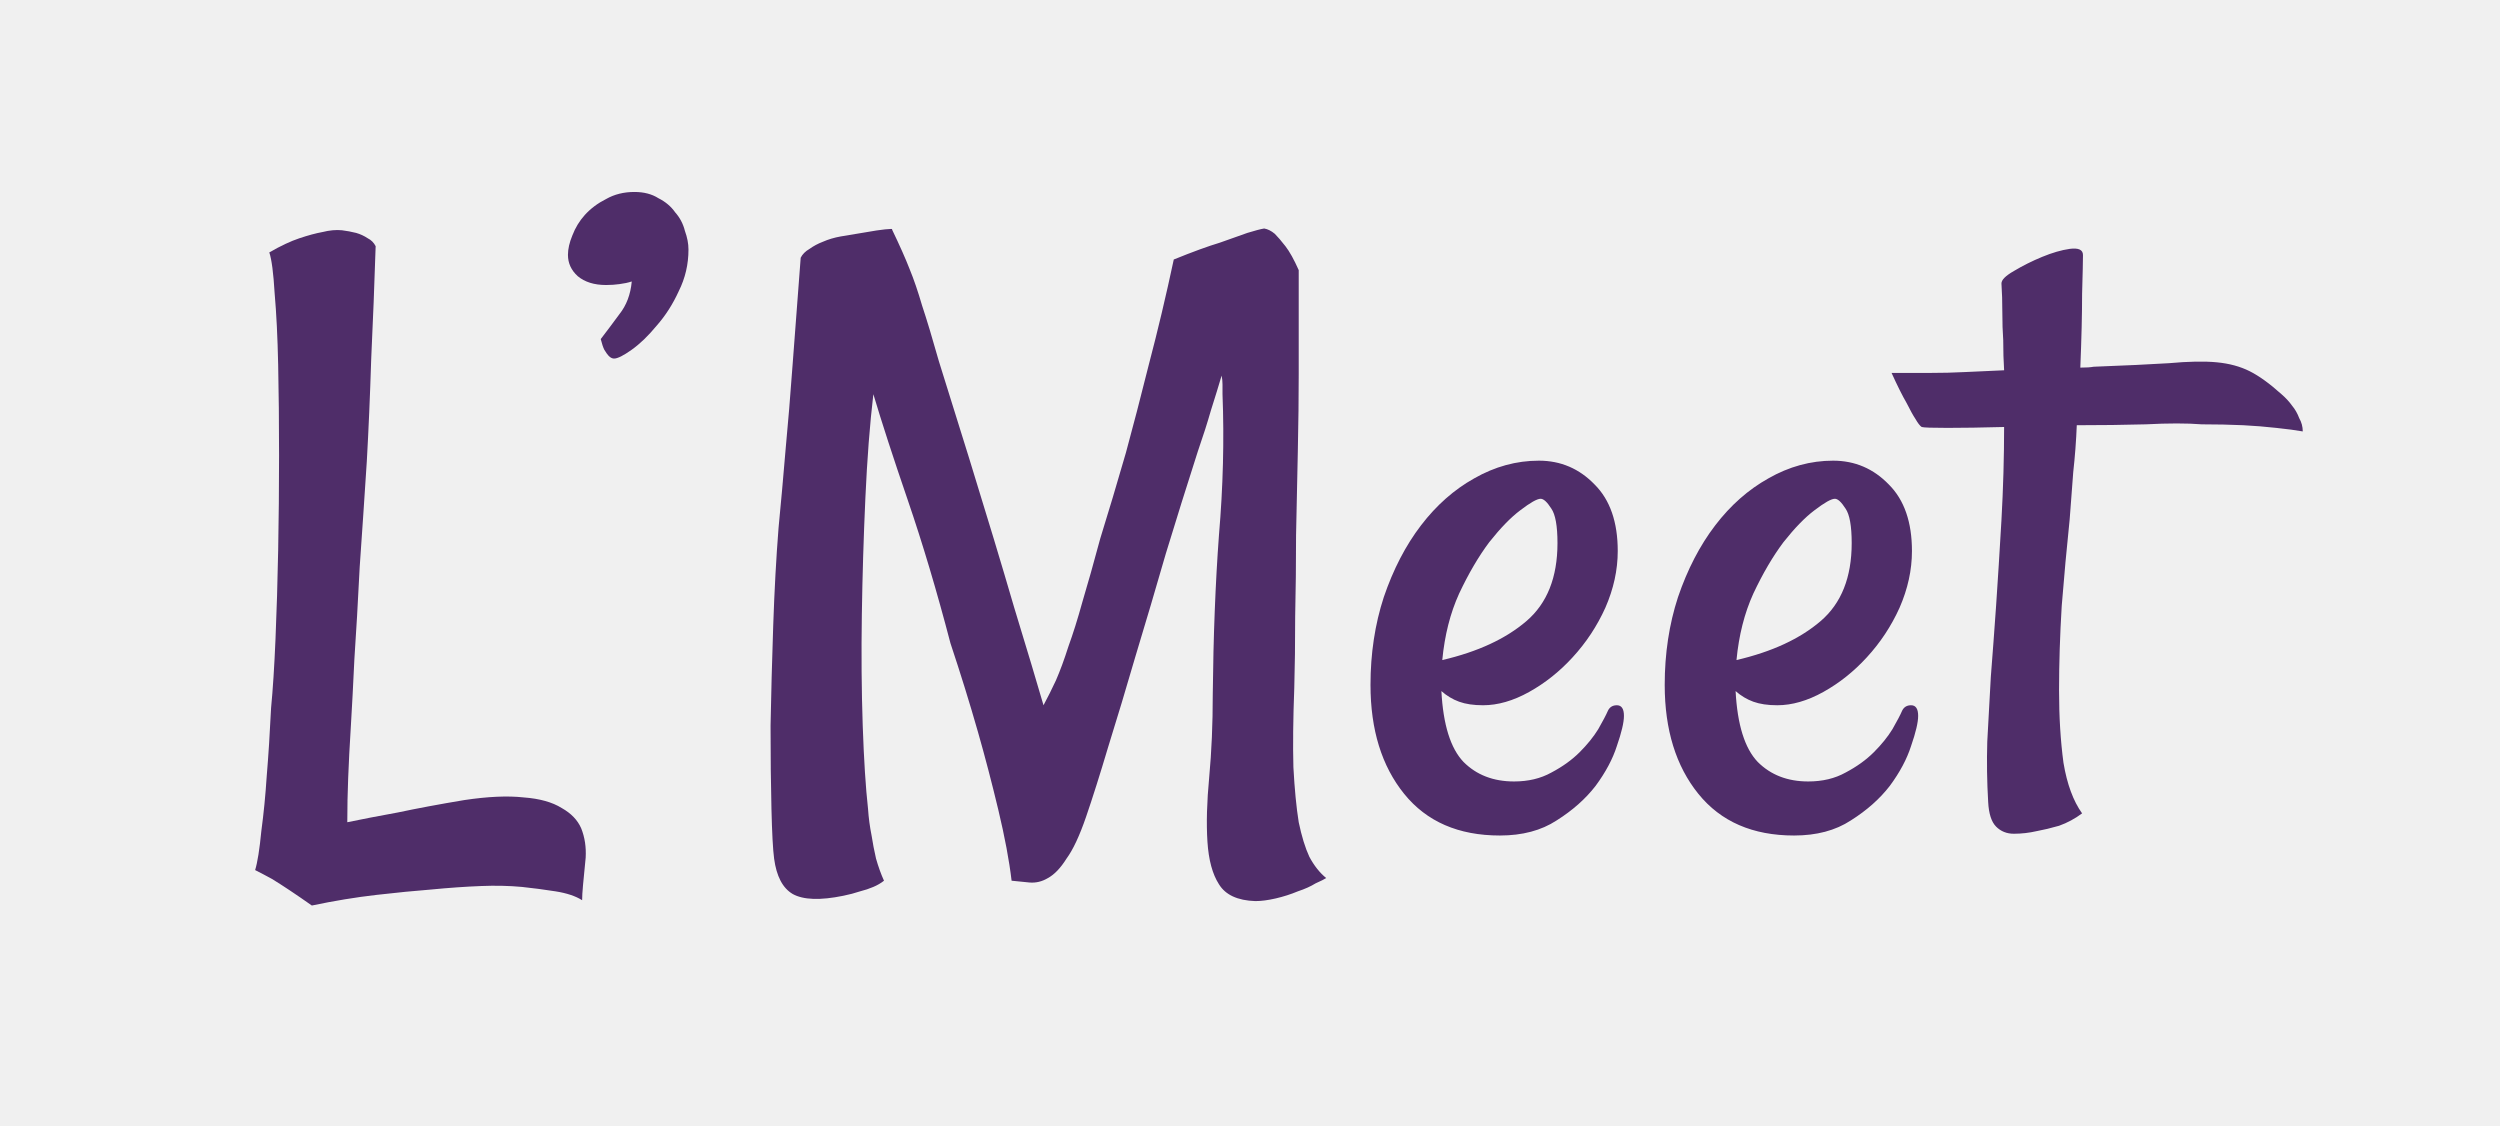
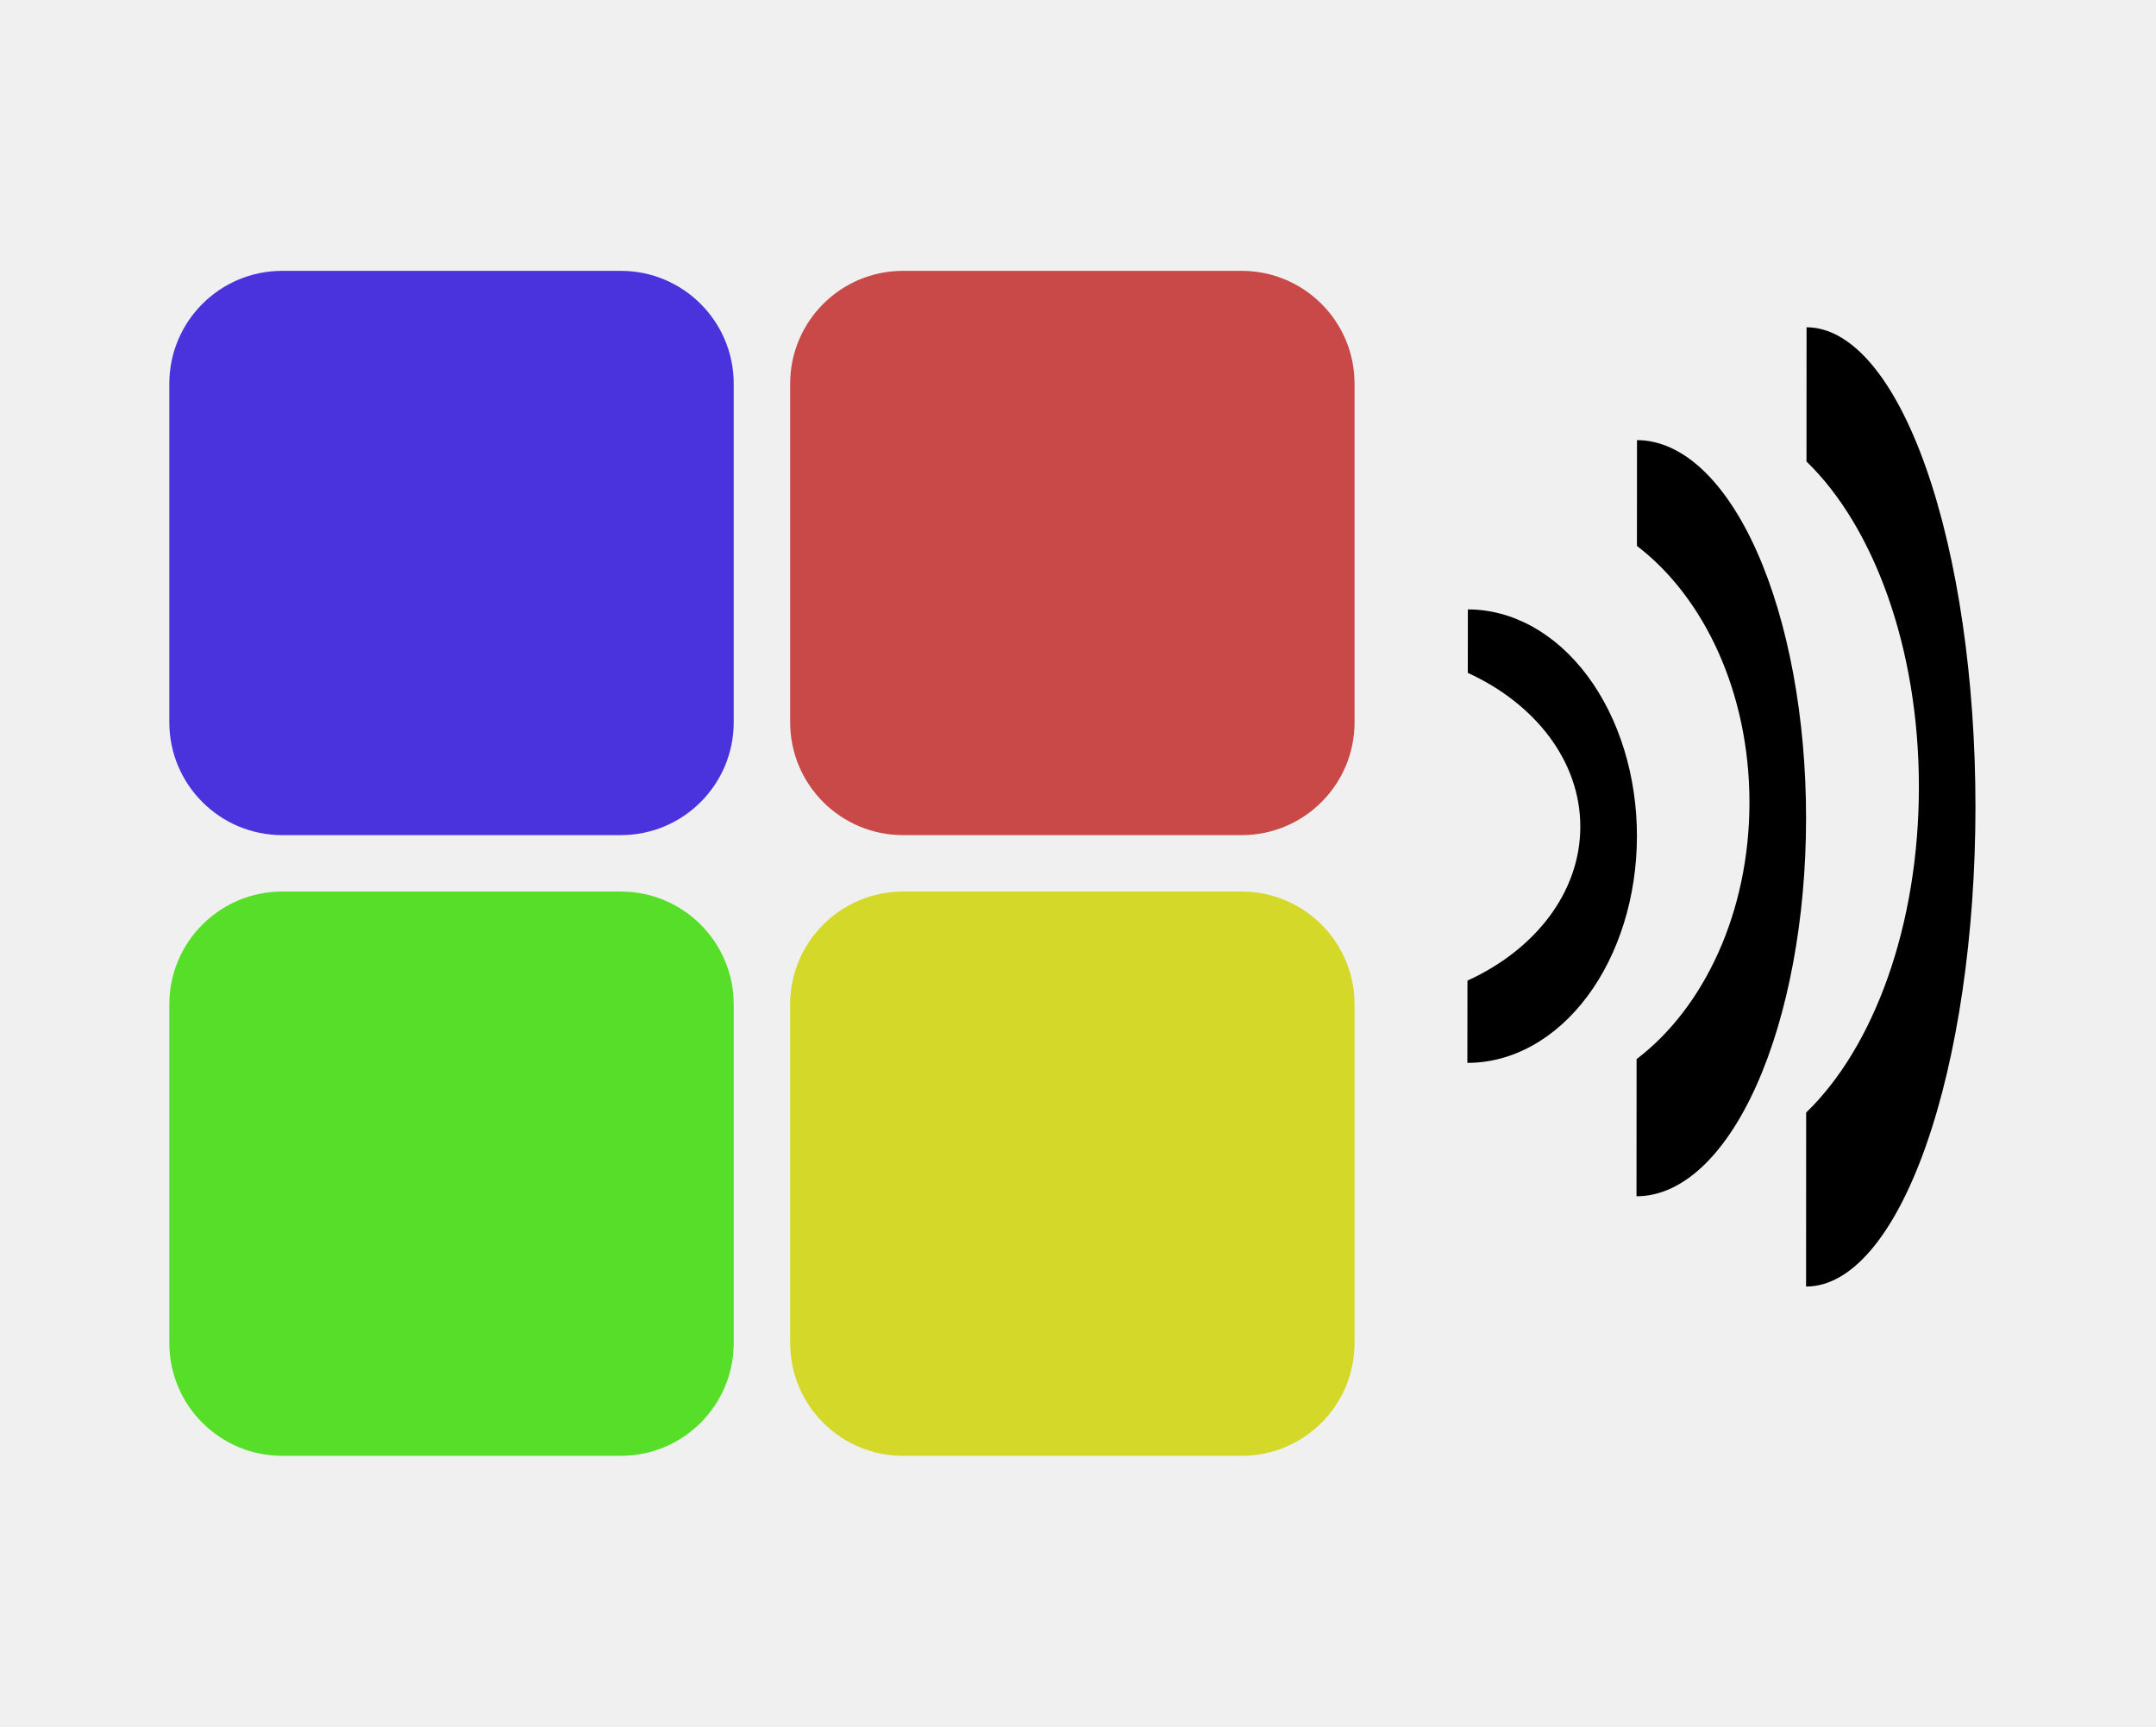
- <svg xmlns="http://www.w3.org/2000/svg" width="551" height="248" viewBox="0 0 551 248" fill="none">
-   <g clip-path="url(#clip0_1_2)">
-     <path d="M56.231 191.766C56.752 190.073 57.208 187.208 57.598 183.172C58.119 179.266 58.51 175.294 58.77 171.258C59.161 166.57 59.486 161.492 59.747 156.023C60.137 151.987 60.463 146.909 60.723 140.789C60.984 134.669 61.179 128.159 61.309 121.258C61.44 114.357 61.505 107.391 61.505 100.359C61.505 93.198 61.44 86.557 61.309 80.438C61.179 74.318 60.919 69.044 60.528 64.617C60.268 60.19 59.877 57.195 59.356 55.633C61.83 54.2 64.044 53.159 65.997 52.508C67.95 51.857 69.643 51.401 71.075 51.141C72.637 50.75 74.07 50.62 75.372 50.75C76.413 50.88 77.455 51.075 78.497 51.336C79.408 51.596 80.255 51.987 81.036 52.508C81.817 52.898 82.403 53.484 82.794 54.266C82.533 62.469 82.208 70.737 81.817 79.07C81.557 87.273 81.231 94.826 80.841 101.727C80.32 109.799 79.799 117.547 79.278 124.969C78.887 132.781 78.497 139.552 78.106 145.281C77.846 150.88 77.585 155.828 77.325 160.125C77.064 164.292 76.869 168.068 76.739 171.453C76.609 174.708 76.544 177.964 76.544 181.219C79.669 180.568 83.38 179.852 87.677 179.07C91.973 178.159 96.856 177.247 102.325 176.336C107.533 175.555 111.895 175.359 115.411 175.75C118.926 176.01 121.726 176.792 123.809 178.094C125.893 179.266 127.325 180.763 128.106 182.586C128.887 184.539 129.213 186.687 129.083 189.031C128.822 191.635 128.627 193.654 128.497 195.086C128.367 196.518 128.301 197.625 128.301 198.406C126.869 197.495 124.916 196.844 122.442 196.453C119.968 196.062 117.494 195.737 115.02 195.477C112.156 195.216 109.161 195.151 106.036 195.281C102.65 195.411 98.939 195.672 94.903 196.062C91.518 196.323 87.546 196.714 82.989 197.234C78.432 197.755 73.679 198.536 68.731 199.578C65.216 197.104 62.286 195.151 59.942 193.719C58.51 192.937 57.273 192.286 56.231 191.766Z" fill="#4F2D69" />
-     <path d="M276.667 198.602C272.761 198.471 270.092 197.234 268.659 194.891C267.227 192.677 266.381 189.552 266.12 185.516C265.86 181.479 265.99 176.727 266.511 171.258C267.032 165.659 267.292 159.604 267.292 153.094C267.422 140.203 267.878 128.484 268.659 117.937C269.571 107.26 269.831 96.909 269.441 86.883C269.441 86.102 269.441 85.385 269.441 84.734C269.441 84.083 269.376 83.432 269.245 82.781C268.594 84.995 267.813 87.534 266.902 90.398C266.12 93.133 265.144 96.193 263.972 99.578C261.628 106.87 259.284 114.357 256.941 122.039C254.727 129.721 252.514 137.208 250.3 144.5C248.217 151.661 246.199 158.367 244.245 164.617C242.422 170.737 240.795 175.88 239.363 180.047C237.93 184.214 236.498 187.273 235.066 189.227C233.764 191.31 232.396 192.742 230.964 193.523C229.662 194.305 228.295 194.63 226.863 194.5C225.561 194.37 224.258 194.24 222.956 194.109C222.436 189.682 221.459 184.474 220.027 178.484C218.594 172.495 217.097 166.766 215.534 161.297C213.712 154.917 211.693 148.406 209.48 141.766C206.485 130.307 203.36 119.825 200.105 110.32C196.85 100.815 194.311 93.003 192.488 86.883C191.706 93.523 191.12 101.141 190.73 109.734C190.339 118.328 190.079 126.922 189.949 135.516C189.818 144.109 189.883 152.247 190.144 159.93C190.404 167.482 190.795 173.602 191.316 178.289C191.446 180.242 191.706 182.195 192.097 184.148C192.357 185.841 192.683 187.534 193.074 189.227C193.594 191.049 194.18 192.677 194.831 194.109C194.18 194.63 193.399 195.086 192.488 195.477C191.576 195.867 190.6 196.193 189.558 196.453C188.386 196.844 187.149 197.169 185.847 197.43C180.769 198.471 177.058 198.341 174.714 197.039C172.501 195.737 171.133 193.133 170.613 189.227C170.352 187.273 170.157 183.628 170.027 178.289C169.896 172.95 169.831 166.831 169.831 159.93C169.962 152.898 170.157 145.542 170.417 137.859C170.678 130.177 171.068 123.016 171.589 116.375C172.11 111.036 172.631 105.242 173.152 98.992C173.672 93.523 174.193 87.208 174.714 80.047C175.235 72.885 175.821 65.138 176.472 56.805C176.863 56.023 177.514 55.372 178.425 54.852C179.337 54.2 180.313 53.68 181.355 53.289C182.527 52.768 183.829 52.378 185.261 52.117C187.475 51.727 189.428 51.401 191.12 51.141C192.553 50.88 193.855 50.685 195.027 50.555C196.329 50.424 196.85 50.424 196.589 50.555C198.282 54.07 199.584 57 200.495 59.344C201.407 61.557 202.318 64.227 203.23 67.352C204.271 70.477 205.508 74.578 206.941 79.656C208.503 84.734 210.717 91.831 213.581 100.945C217.488 113.575 220.808 124.578 223.542 133.953C226.407 143.328 228.555 150.49 229.988 155.437C230.899 153.745 231.811 151.922 232.722 149.969C233.633 147.885 234.545 145.411 235.456 142.547C236.498 139.682 237.54 136.362 238.581 132.586C239.753 128.68 241.055 124.057 242.488 118.719C244.311 112.859 246.199 106.544 248.152 99.773C249.714 94.044 251.407 87.534 253.23 80.242C255.183 72.82 257.006 65.138 258.699 57.195C262.865 55.503 266.251 54.266 268.855 53.484C271.459 52.573 273.477 51.857 274.909 51.336C276.602 50.815 277.839 50.49 278.62 50.359C279.402 50.49 280.183 50.88 280.964 51.531C281.615 52.182 282.396 53.094 283.308 54.266C284.219 55.438 285.196 57.195 286.238 59.539C286.238 61.362 286.238 64.292 286.238 68.328C286.238 72.365 286.238 77.052 286.238 82.391C286.238 87.599 286.172 93.263 286.042 99.383C285.912 105.503 285.782 111.687 285.652 117.937C285.652 124.057 285.587 130.047 285.456 135.906C285.456 141.766 285.391 146.974 285.261 151.531C285.001 158.432 284.936 164.292 285.066 169.109C285.326 173.927 285.717 177.964 286.238 181.219C286.889 184.344 287.67 186.883 288.581 188.836C289.623 190.789 290.86 192.352 292.292 193.523C291.902 193.784 291.12 194.174 289.949 194.695C288.907 195.346 287.605 195.932 286.042 196.453C284.48 197.104 282.852 197.625 281.159 198.016C279.467 198.406 277.969 198.602 276.667 198.602ZM330.574 184.148C321.459 184.148 314.428 181.089 309.48 174.969C304.532 168.849 302.058 160.841 302.058 150.945C302.058 144.044 303.034 137.599 304.988 131.609C307.071 125.49 309.805 120.216 313.191 115.789C316.576 111.362 320.482 107.911 324.909 105.437C329.467 102.833 334.219 101.531 339.167 101.531C343.985 101.531 348.087 103.289 351.472 106.805C354.857 110.19 356.55 115.073 356.55 121.453C356.55 125.62 355.639 129.786 353.816 133.953C351.993 137.99 349.584 141.635 346.589 144.891C343.725 148.016 340.534 150.555 337.019 152.508C333.503 154.461 330.118 155.437 326.863 155.437C324.779 155.437 323.021 155.177 321.589 154.656C320.157 154.135 318.855 153.354 317.683 152.312C318.074 159.734 319.701 164.943 322.566 167.937C325.43 170.802 329.141 172.234 333.699 172.234C336.824 172.234 339.558 171.583 341.902 170.281C344.376 168.979 346.459 167.482 348.152 165.789C349.844 164.096 351.212 162.404 352.253 160.711C353.295 158.888 354.011 157.521 354.402 156.609C354.792 155.828 355.443 155.437 356.355 155.437C357.396 155.437 357.917 156.219 357.917 157.781C357.917 159.214 357.396 161.427 356.355 164.422C355.443 167.286 353.881 170.216 351.667 173.211C349.454 176.075 346.589 178.615 343.074 180.828C339.688 183.042 335.521 184.148 330.574 184.148ZM339.558 109.93C338.777 109.93 337.279 110.776 335.066 112.469C332.982 114.031 330.704 116.375 328.23 119.5C325.886 122.625 323.672 126.401 321.589 130.828C319.636 135.125 318.399 140.008 317.878 145.477C325.691 143.654 331.876 140.789 336.433 136.883C340.99 132.977 343.269 127.247 343.269 119.695C343.269 115.919 342.813 113.38 341.902 112.078C340.99 110.646 340.209 109.93 339.558 109.93ZM395.417 184.148C386.303 184.148 379.271 181.089 374.324 174.969C369.376 168.849 366.902 160.841 366.902 150.945C366.902 144.044 367.878 137.599 369.831 131.609C371.915 125.49 374.649 120.216 378.034 115.789C381.42 111.362 385.326 107.911 389.753 105.437C394.311 102.833 399.063 101.531 404.011 101.531C408.829 101.531 412.93 103.289 416.316 106.805C419.701 110.19 421.394 115.073 421.394 121.453C421.394 125.62 420.482 129.786 418.659 133.953C416.837 137.99 414.428 141.635 411.433 144.891C408.568 148.016 405.378 150.555 401.863 152.508C398.347 154.461 394.962 155.437 391.706 155.437C389.623 155.437 387.865 155.177 386.433 154.656C385.001 154.135 383.699 153.354 382.527 152.312C382.917 159.734 384.545 164.943 387.409 167.937C390.274 170.802 393.985 172.234 398.542 172.234C401.667 172.234 404.402 171.583 406.745 170.281C409.219 168.979 411.303 167.482 412.995 165.789C414.688 164.096 416.055 162.404 417.097 160.711C418.139 158.888 418.855 157.521 419.245 156.609C419.636 155.828 420.287 155.437 421.199 155.437C422.24 155.437 422.761 156.219 422.761 157.781C422.761 159.214 422.24 161.427 421.199 164.422C420.287 167.286 418.725 170.216 416.511 173.211C414.297 176.075 411.433 178.615 407.917 180.828C404.532 183.042 400.365 184.148 395.417 184.148ZM404.402 109.93C403.62 109.93 402.123 110.776 399.909 112.469C397.826 114.031 395.547 116.375 393.074 119.5C390.73 122.625 388.516 126.401 386.433 130.828C384.48 135.125 383.243 140.008 382.722 145.477C390.534 143.654 396.719 140.789 401.277 136.883C405.834 132.977 408.113 127.247 408.113 119.695C408.113 115.919 407.657 113.38 406.745 112.078C405.834 110.646 405.053 109.93 404.402 109.93ZM507.527 95.086C506.094 94.826 504.141 94.565 501.667 94.305C499.324 94.044 496.915 93.849 494.441 93.719C491.576 93.588 488.516 93.523 485.261 93.523C482.006 93.263 477.904 93.263 472.956 93.523C468.139 93.654 463.061 93.719 457.722 93.719C457.592 97.104 457.331 100.555 456.941 104.07C456.68 107.586 456.42 111.036 456.159 114.422C455.508 120.672 454.922 127.052 454.402 133.562C454.011 140.073 453.816 146.258 453.816 152.117C453.816 157.977 454.141 163.315 454.792 168.133C455.574 172.82 456.941 176.531 458.894 179.266C457.331 180.437 455.639 181.349 453.816 182C451.993 182.521 450.365 182.911 448.933 183.172C447.24 183.562 445.547 183.758 443.855 183.758C442.292 183.758 440.99 183.237 439.949 182.195C438.907 181.154 438.321 179.331 438.191 176.727C437.93 172.299 437.865 167.872 437.995 163.445C438.256 158.888 438.516 154.135 438.777 149.187C439.167 144.24 439.558 138.966 439.949 133.367C440.339 127.638 440.73 121.388 441.12 114.617C441.511 107.586 441.706 100.75 441.706 94.109C436.758 94.24 432.592 94.305 429.206 94.305C425.821 94.305 423.933 94.24 423.542 94.109C423.152 93.849 422.696 93.263 422.175 92.352C421.654 91.57 421.003 90.398 420.222 88.836C419.311 87.273 418.204 85.06 416.902 82.195C419.376 82.195 422.11 82.195 425.105 82.195C427.969 82.195 430.639 82.13 433.113 82C435.977 81.87 438.842 81.74 441.706 81.609C441.576 79.526 441.511 77.312 441.511 74.969C441.381 73.146 441.316 71.128 441.316 68.914C441.316 66.57 441.251 64.422 441.12 62.469C441.12 61.688 442.032 60.776 443.855 59.734C445.808 58.562 447.891 57.521 450.105 56.609C452.318 55.698 454.337 55.112 456.159 54.852C458.113 54.591 459.089 55.047 459.089 56.219C459.089 57.391 459.024 60.255 458.894 64.812C458.894 69.24 458.764 74.643 458.503 81.023C459.805 81.023 460.782 80.958 461.433 80.828C468.334 80.568 473.868 80.307 478.034 80.047C482.331 79.656 485.847 79.591 488.581 79.852C491.316 80.112 493.725 80.763 495.808 81.805C497.891 82.846 500.235 84.539 502.839 86.883C503.751 87.664 504.532 88.51 505.183 89.422C505.834 90.203 506.355 91.115 506.745 92.156C507.266 93.068 507.527 94.044 507.527 95.086Z" fill="#4F2D69" />
-     <path d="M139.825 42.309C141.908 42.309 143.666 42.765 145.098 43.676C146.661 44.457 147.898 45.499 148.809 46.801C149.851 47.973 150.567 49.34 150.958 50.903C151.479 52.335 151.739 53.702 151.739 55.004C151.739 58.259 151.023 61.319 149.591 64.184C148.288 67.048 146.661 69.588 144.708 71.801C142.885 74.015 141.062 75.772 139.239 77.075C137.416 78.376 136.114 79.028 135.333 79.028C134.942 79.028 134.551 78.832 134.161 78.442C133.9 78.181 133.575 77.725 133.184 77.075C132.924 76.554 132.663 75.772 132.403 74.731C133.705 73.038 135.072 71.215 136.505 69.262C138.067 67.309 138.979 64.9 139.239 62.035C138.458 62.296 137.546 62.491 136.505 62.621C135.593 62.752 134.617 62.817 133.575 62.817C130.971 62.817 128.887 62.166 127.325 60.864C125.893 59.561 125.176 57.999 125.176 56.176C125.176 54.874 125.502 53.442 126.153 51.879C126.804 50.186 127.716 48.689 128.887 47.387C130.189 45.955 131.752 44.783 133.575 43.871C135.398 42.83 137.481 42.309 139.825 42.309Z" fill="#4F2D69" />
-   </g>
-   <defs>
-     <clipPath id="clip0_1_2">
-       <rect width="551" height="248" fill="white" />
-     </clipPath>
-   </defs>
+ <svg xmlns="http://www.w3.org/2000/svg" width="191" height="153" viewBox="0 0 191 153" fill="none">
+   <rect x="15" y="24" width="50" height="50" rx="10" fill="#4A33DD" />
+   <rect x="70" y="79" width="50" height="50" rx="10" fill="#D4D828" />
+   <rect x="15" y="79" width="50" height="50" rx="10" fill="#57DE28" />
+   <rect x="70" y="24" width="50" height="50" rx="10" fill="#C94848" />
+   <path fill-rule="evenodd" clip-rule="evenodd" d="M140.607 88.307C137.79 92.072 133.973 94.184 129.994 94.18L130.002 86.892C135.979 84.168 140 79.079 140 73.25C140 67.431 135.992 62.349 130.032 59.622L130.038 54C134.016 54.004 137.829 56.125 140.638 59.896C143.447 63.666 145.022 68.778 145.016 74.106C145.01 79.434 143.425 84.543 140.607 88.307Z" fill="black" />
+   <path fill-rule="evenodd" clip-rule="evenodd" d="M170.601 101.576C167.787 109.54 163.974 114.009 160 114L160.008 98.582C165.978 92.821 169.995 82.054 169.995 69.723C169.995 57.413 165.991 46.661 160.038 40.893L160.044 29C164.018 29.009 167.827 33.496 170.632 41.472C173.438 49.449 175.011 60.263 175.006 71.535C175 82.806 173.416 93.613 170.601 101.576Z" fill="black" />
+   <path fill-rule="evenodd" clip-rule="evenodd" d="M155.591 96.207C152.774 102.485 148.956 106.007 144.978 106L144.986 93.847C150.963 89.306 154.984 80.819 154.984 71.1C154.984 61.396 150.976 52.921 145.016 48.374L145.022 39C149 39.007 152.813 42.544 155.622 48.831C158.431 55.119 160.006 63.642 160 72.527C159.994 81.412 158.408 89.93 155.591 96.207Z" fill="black" />
</svg>
